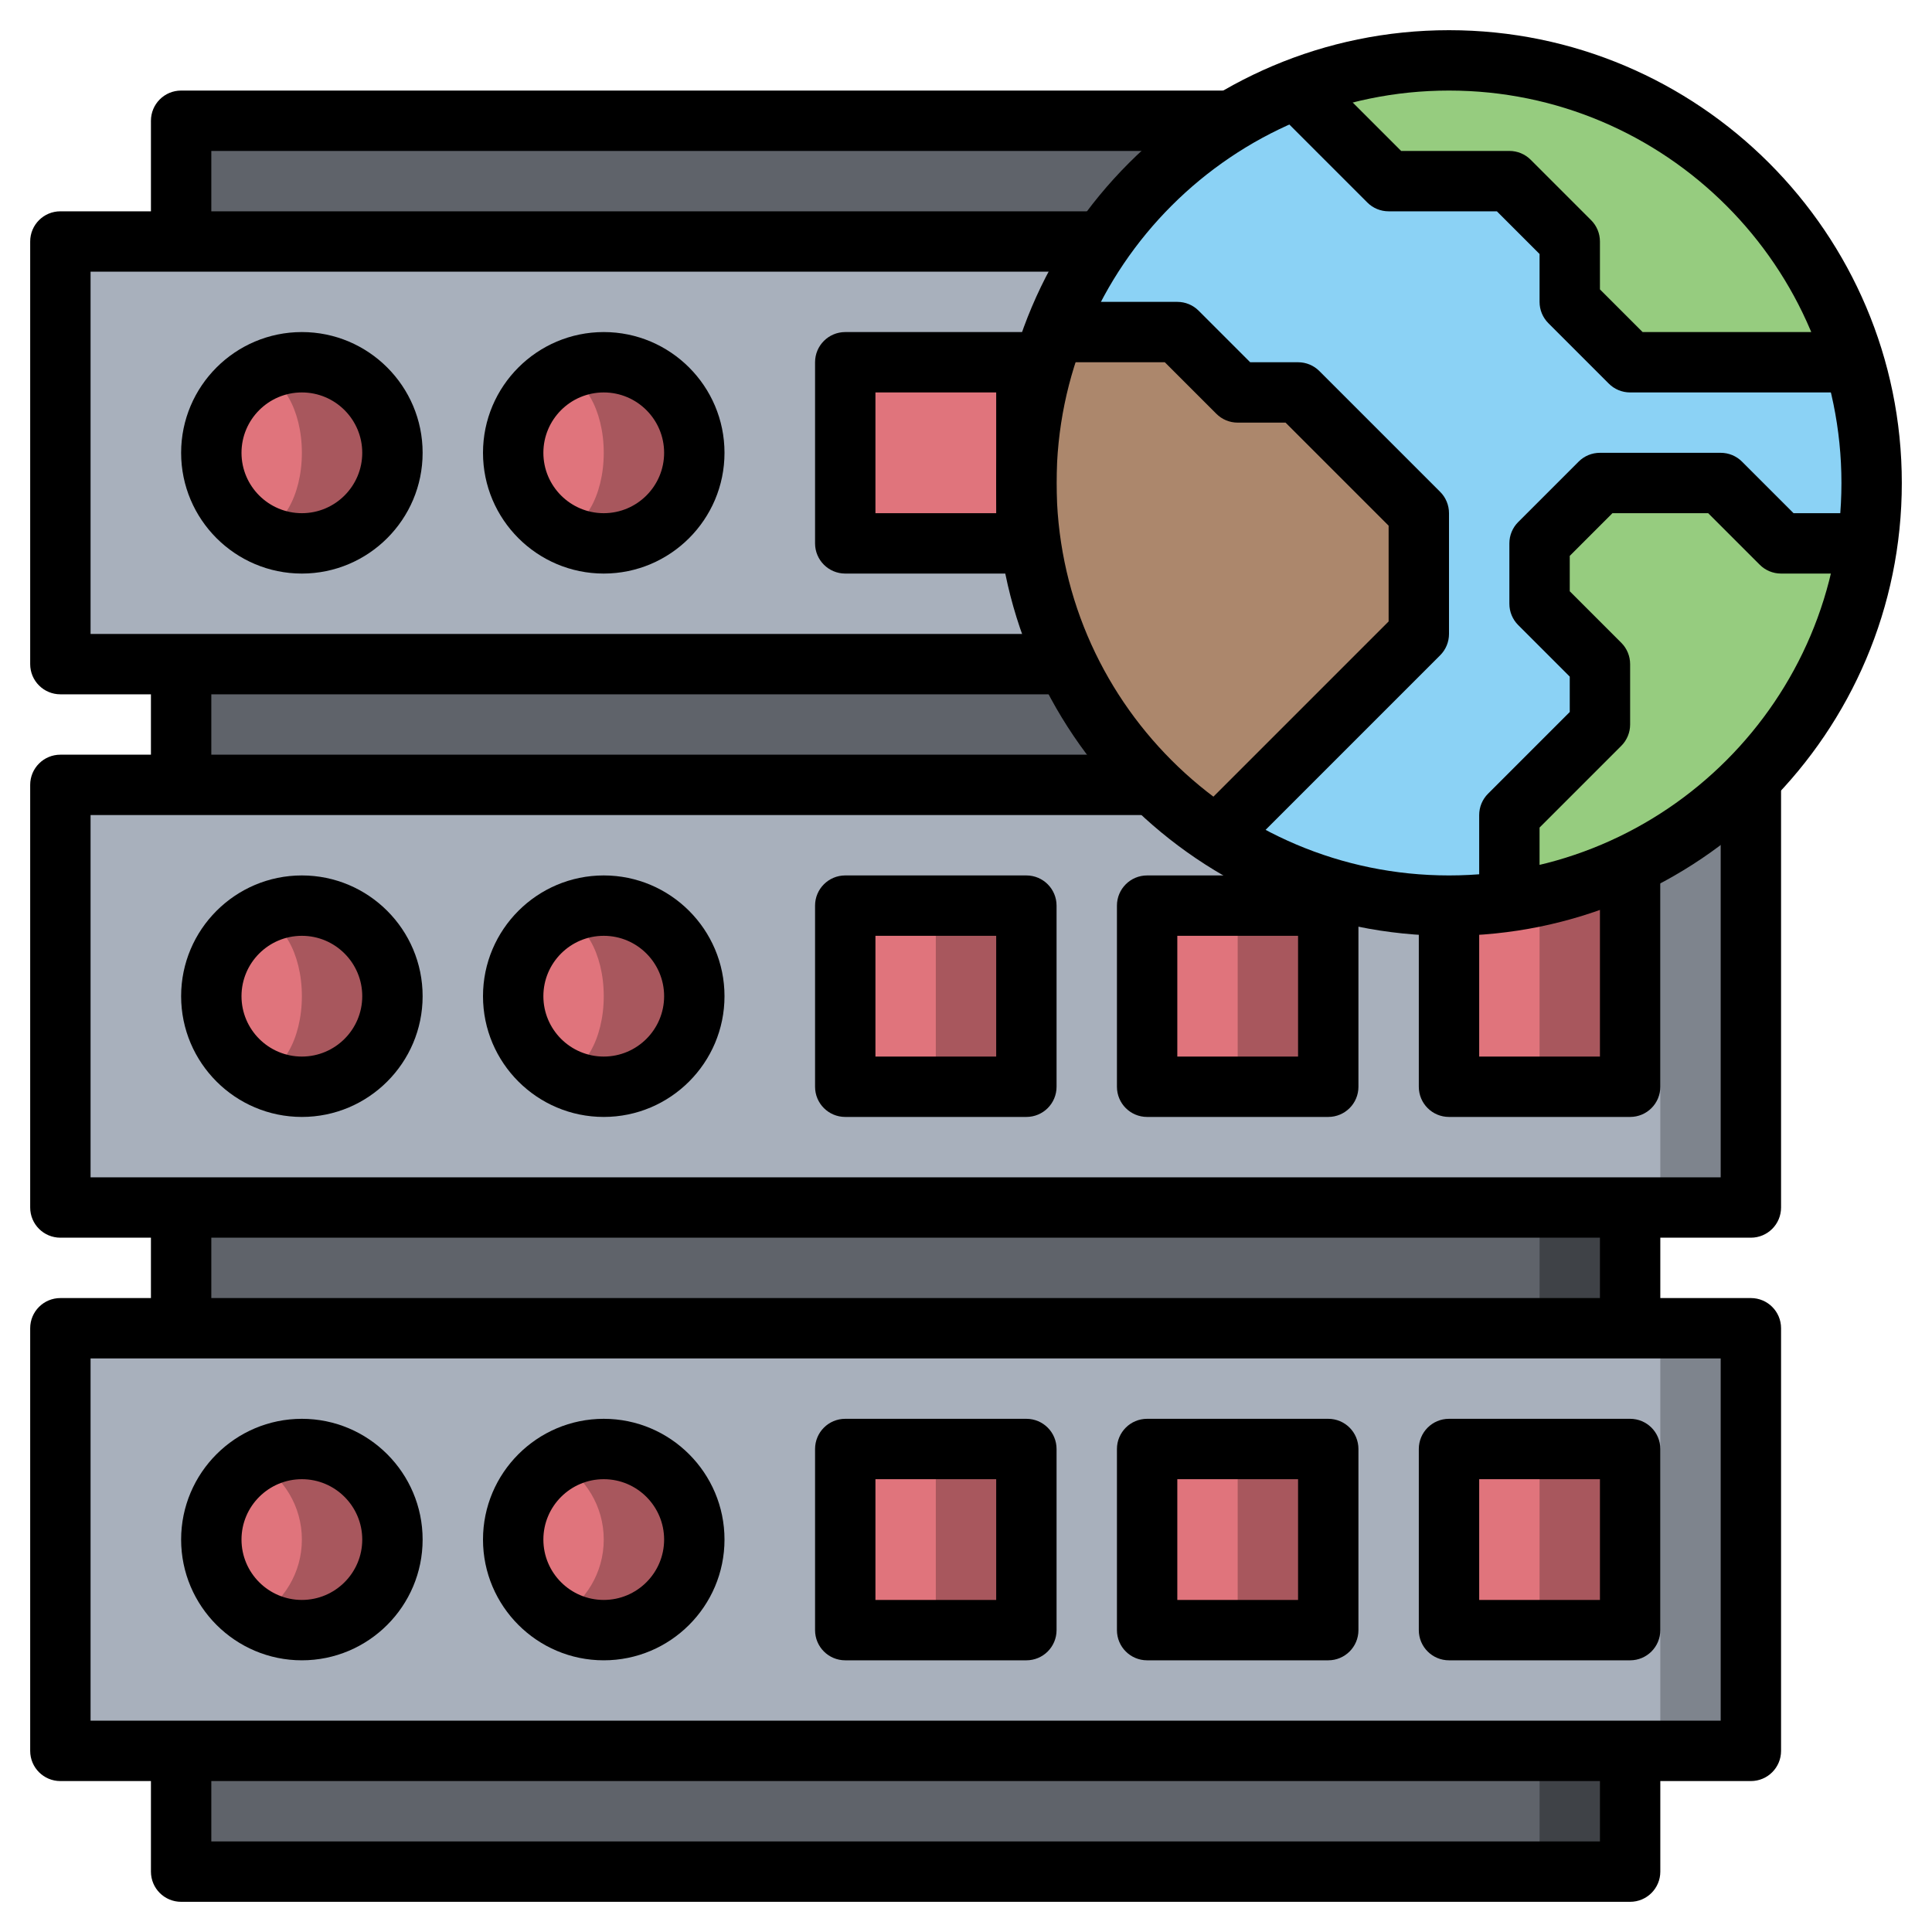
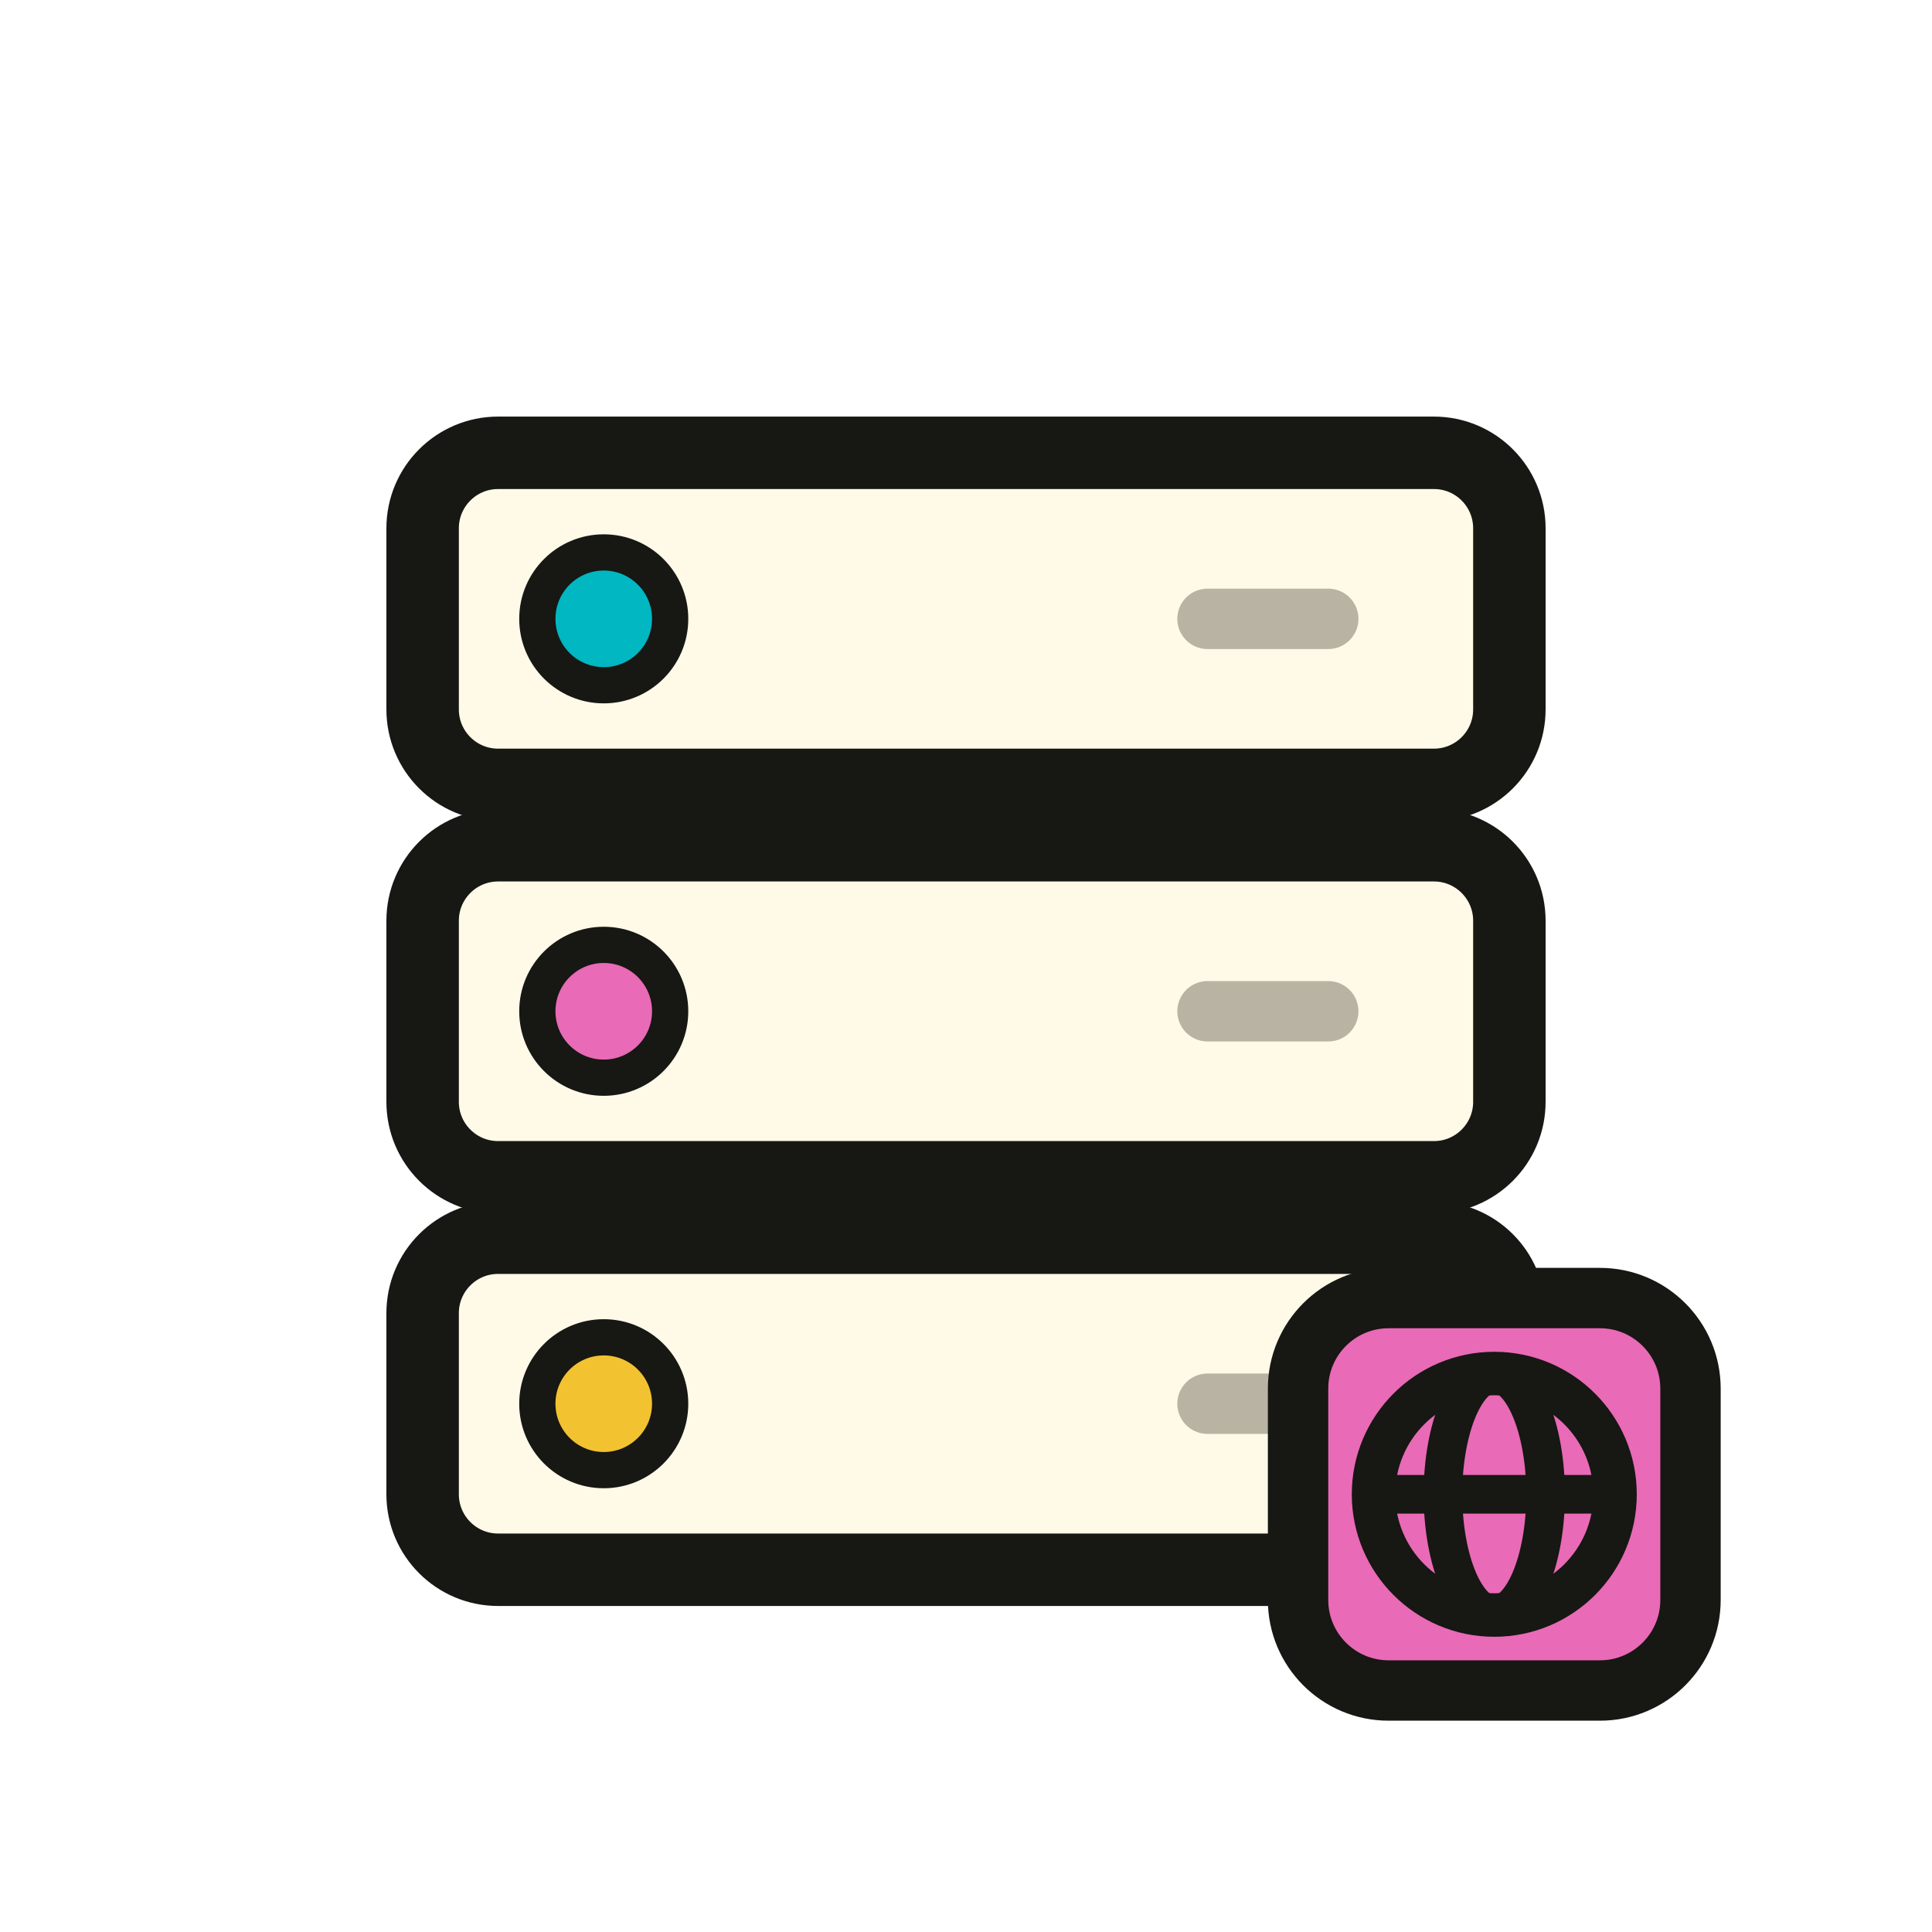
- <svg xmlns="http://www.w3.org/2000/svg" id="Layer_3" enable-background="new 0 0 64 64" height="512" viewBox="0 0 64 64" width="512">
-   <g>
-     <g>
-       <path d="m2 44h56v14h-56z" fill="#7e848d" transform="matrix(-1 0 0 -1 60 102)" />
-     </g>
-     <g>
-       <path d="m2 44h53v14h-53z" fill="#a8b0bc" />
-     </g>
-     <g>
-       <path d="m2 26h56v14h-56z" fill="#7e848d" transform="matrix(-1 0 0 -1 60 66)" />
-     </g>
-     <g>
-       <path d="m2 26h53v14h-53z" fill="#a8b0bc" />
-     </g>
-     <g>
-       <path d="m28 30h6v6h-6z" fill="#a8575d" />
-     </g>
-     <g>
-       <path d="m28 30h3v6h-3z" fill="#e0747c" />
-     </g>
-     <g>
-       <path d="m38 30h6v6h-6z" fill="#a8575d" />
-     </g>
-     <g>
-       <path d="m38 30h3v6h-3z" fill="#e0747c" />
-     </g>
-     <g>
-       <path d="m48 30h6v6h-6z" fill="#a8575d" />
-     </g>
-     <g>
-       <path d="m48 30h3v6h-3z" fill="#e0747c" />
-     </g>
-     <g>
-       <path d="m48 48h6v6h-6z" fill="#a8575d" />
-     </g>
-     <g>
-       <path d="m48 48h3v6h-3z" fill="#e0747c" />
-     </g>
-     <g>
-       <path d="m38 48h6v6h-6z" fill="#a8575d" />
-     </g>
-     <g>
-       <path d="m38 48h3v6h-3z" fill="#e0747c" />
-     </g>
-     <g>
-       <path d="m28 48h6v6h-6z" fill="#a8575d" />
-     </g>
-     <g>
-       <path d="m31 48h-3v6h3" fill="#e0747c" />
-     </g>
-     <g>
-       <path d="m40.816 4h-34.816v4h30.52c1.131-1.62 2.597-2.981 4.296-4z" fill="#5f636a" />
-     </g>
-     <g>
-       <path d="m34 16c0-2.977.936-5.731 2.52-8h-34.52v14h33.365c-.866-1.821-1.365-3.85-1.365-6z" fill="#a8b0bc" />
-     </g>
-     <g>
-       <circle cx="20" cy="15" fill="#a8575d" r="3" />
-     </g>
-     <g>
-       <ellipse cx="18.5" cy="15" fill="#e0747c" rx="1.5" ry="2.584" />
-     </g>
-     <g>
-       <circle cx="10" cy="15" fill="#a8575d" r="3" />
-     </g>
-     <g>
-       <ellipse cx="8.5" cy="15" fill="#e0747c" rx="1.5" ry="2.584" />
-     </g>
-     <g>
-       <circle cx="10" cy="33" fill="#a8575d" r="3" />
-     </g>
-     <g>
-       <ellipse cx="8.5" cy="33" fill="#e0747c" rx="1.5" ry="2.584" />
-     </g>
-     <g>
-       <circle cx="20" cy="33" fill="#a8575d" r="3" />
-     </g>
-     <g>
-       <ellipse cx="18.5" cy="33" fill="#e0747c" rx="1.5" ry="2.584" />
-     </g>
-     <g>
-       <circle cx="20" cy="51" fill="#a8575d" r="3" />
-     </g>
-     <g>
-       <path d="m20 51c0-1.108-.607-2.064-1.5-2.584-.893.52-1.5 1.476-1.5 2.584s.607 2.064 1.5 2.584c.893-.52 1.5-1.476 1.5-2.584" fill="#e0747c" />
-     </g>
-     <g>
-       <circle cx="10" cy="51" fill="#a8575d" r="3" />
-     </g>
-     <g>
-       <path d="m10 51c0-1.108-.607-2.064-1.5-2.584-.893.52-1.5 1.476-1.5 2.584s.607 2.064 1.5 2.584c.893-.52 1.5-1.476 1.5-2.584" fill="#e0747c" />
-     </g>
-     <g>
-       <path d="m6 40h48v4h-48z" fill="#3f4247" />
-     </g>
-     <g>
-       <path d="m6 40h45v4h-45z" fill="#5f636a" />
-     </g>
-     <g>
-       <path d="m6 58h48v4h-48z" fill="#3f4247" />
-     </g>
-     <g>
-       <path d="m6 58h45v4h-45z" fill="#5f636a" />
-     </g>
-     <g>
-       <circle cx="48" cy="16" fill="#8bd2f5" r="14" />
-     </g>
-     <g>
-       <path d="m34 16c0-1.391.21-2.732.587-4h-6.587v6h6.159c-.094-.655-.159-1.319-.159-2z" fill="#e0747c" />
-     </g>
-     <g>
-       <path d="m35.365 22h-29.365v4h32.211c-1.172-1.147-2.133-2.502-2.846-4z" fill="#5f636a" />
-     </g>
-     <g>
-       <path d="m41 13-2-2h-4.064c-.596 1.555-.936 3.236-.936 5 0 4.889 2.51 9.188 6.308 11.692l6.692-6.692v-4l-4-4z" fill="#ac876c" />
-     </g>
-     <g>
-       <path d="m61 10.824c-2.059-5.167-7.098-8.824-13-8.824-1.764 0-3.445.34-5 .936v.064l3 3h4l2 2v2l2 2h7z" fill="#96cc7f" />
-     </g>
-     <g>
-       <path d="m50 27v2.841c5.996-.86 10.757-5.508 11.781-11.45l-.781-.391h-2l-2-2h-4l-2 2v2l2 2v2z" fill="#96cc7f" />
-     </g>
-     <g>
-       <path d="m35.348 23h-33.348c-.553 0-1-.448-1-1v-14c0-.552.447-1 1-1h34.512v2h-33.512v12h32.348z" />
-     </g>
-     <g>
-       <path d="m34 19h-6c-.553 0-1-.448-1-1v-6c0-.552.447-1 1-1h6c.553 0 1 .448 1 1v6c0 .552-.447 1-1 1zm-5-2h4v-4h-4z" />
-     </g>
-     <g>
-       <path d="m20 19c-2.206 0-4-1.794-4-4s1.794-4 4-4 4 1.794 4 4-1.794 4-4 4zm0-6c-1.103 0-2 .897-2 2s.897 2 2 2 2-.897 2-2-.897-2-2-2z" />
-     </g>
-     <g>
-       <path d="m10 19c-2.206 0-4-1.794-4-4s1.794-4 4-4 4 1.794 4 4-1.794 4-4 4zm0-6c-1.103 0-2 .897-2 2s.897 2 2 2 2-.897 2-2-.897-2-2-2z" />
-     </g>
-     <g>
-       <path d="m58 41h-56c-.553 0-1-.447-1-1v-14c0-.552.447-1 1-1h36.205v2h-35.205v12h54v-13h2v14c0 .553-.447 1-1 1z" />
-     </g>
-     <g>
-       <path d="m54 37h-6c-.553 0-1-.447-1-1v-6h2v5h4v-6h2v7c0 .553-.447 1-1 1z" />
-     </g>
-     <g>
-       <path d="m44 37h-6c-.553 0-1-.447-1-1v-6c0-.552.447-1 1-1h6c.553 0 1 .448 1 1v6c0 .553-.447 1-1 1zm-5-2h4v-4h-4z" />
-     </g>
-     <g>
-       <path d="m34 37h-6c-.553 0-1-.447-1-1v-6c0-.552.447-1 1-1h6c.553 0 1 .448 1 1v6c0 .553-.447 1-1 1zm-5-2h4v-4h-4z" />
-     </g>
-     <g>
-       <path d="m20 37c-2.206 0-4-1.794-4-4s1.794-4 4-4 4 1.794 4 4-1.794 4-4 4zm0-6c-1.103 0-2 .897-2 2s.897 2 2 2 2-.897 2-2-.897-2-2-2z" />
-     </g>
-     <g>
-       <path d="m10 37c-2.206 0-4-1.794-4-4s1.794-4 4-4 4 1.794 4 4-1.794 4-4 4zm0-6c-1.103 0-2 .897-2 2s.897 2 2 2 2-.897 2-2-.897-2-2-2z" />
-     </g>
-     <g>
-       <path d="m58 59h-56c-.553 0-1-.447-1-1v-14c0-.553.447-1 1-1h56c.553 0 1 .447 1 1v14c0 .553-.447 1-1 1zm-55-2h54v-12h-54z" />
-     </g>
-     <g>
-       <path d="m54 55h-6c-.553 0-1-.447-1-1v-6c0-.553.447-1 1-1h6c.553 0 1 .447 1 1v6c0 .553-.447 1-1 1zm-5-2h4v-4h-4z" />
-     </g>
-     <g>
-       <path d="m44 55h-6c-.553 0-1-.447-1-1v-6c0-.553.447-1 1-1h6c.553 0 1 .447 1 1v6c0 .553-.447 1-1 1zm-5-2h4v-4h-4z" />
-     </g>
-     <g>
-       <path d="m34 55h-6c-.553 0-1-.447-1-1v-6c0-.553.447-1 1-1h6c.553 0 1 .447 1 1v6c0 .553-.447 1-1 1zm-5-2h4v-4h-4z" />
-     </g>
-     <g>
-       <path d="m20 55c-2.206 0-4-1.794-4-4s1.794-4 4-4 4 1.794 4 4-1.794 4-4 4zm0-6c-1.103 0-2 .897-2 2s.897 2 2 2 2-.897 2-2-.897-2-2-2z" />
-     </g>
-     <g>
-       <path d="m10 55c-2.206 0-4-1.794-4-4s1.794-4 4-4 4 1.794 4 4-1.794 4-4 4zm0-6c-1.103 0-2 .897-2 2s.897 2 2 2 2-.897 2-2-.897-2-2-2z" />
-     </g>
-     <g>
-       <path d="m5 22h2v4h-2z" />
-     </g>
-     <g>
-       <path d="m53 40h2v4h-2z" />
-     </g>
-     <g>
-       <path d="m5 40h2v4h-2z" />
-     </g>
-     <g>
-       <path d="m48 31c-8.271 0-15-6.729-15-15s6.729-15 15-15 15 6.729 15 15-6.729 15-15 15zm0-28c-7.168 0-13 5.832-13 13s5.832 13 13 13 13-5.832 13-13-5.832-13-13-13z" />
-     </g>
-     <g>
-       <path d="m61 13h-7c-.266 0-.52-.105-.707-.293l-2-2c-.188-.187-.293-.442-.293-.707v-1.586l-1.414-1.414h-3.586c-.266 0-.52-.105-.707-.293l-3-3 1.414-1.414 2.707 2.707h3.586c.266 0 .52.105.707.293l2 2c.188.187.293.442.293.707v1.586l1.414 1.414h6.586z" />
-     </g>
-     <g>
-       <path d="m40.707 28.707-1.414-1.414 6.707-6.707v-3.172l-3.414-3.414h-1.586c-.266 0-.52-.105-.707-.293l-1.707-1.707h-3.586v-2h4c.266 0 .52.105.707.293l1.707 1.707h1.586c.266 0 .52.105.707.293l4 4c.188.187.293.442.293.707v4c0 .265-.105.52-.293.707z" />
-     </g>
-     <g>
-       <path d="m51 30h-2v-3c0-.265.105-.52.293-.707l2.707-2.707v-1.172l-1.707-1.707c-.188-.187-.293-.442-.293-.707v-2c0-.265.105-.52.293-.707l2-2c.187-.188.441-.293.707-.293h4c.266 0 .52.105.707.293l1.707 1.707h1.586v2h-2c-.266 0-.52-.105-.707-.293l-1.707-1.707h-3.172l-1.414 1.414v1.172l1.707 1.707c.188.187.293.442.293.707v2c0 .265-.105.52-.293.707l-2.707 2.707z" />
-     </g>
-     <g>
-       <path d="m54 63h-48c-.553 0-1-.447-1-1v-4h2v3h46v-3h2v4c0 .553-.447 1-1 1z" />
-     </g>
-     <g>
-       <path d="m7 8h-2v-4c0-.552.447-1 1-1h34.785v2h-33.785z" />
+ <svg xmlns="http://www.w3.org/2000/svg" viewBox="0 0 64 64" fill="none">
+   <rect x="14" y="15" width="36" height="11" rx="2.5" fill="#FFF9E8" stroke="#171713" stroke-width="2.4" />
+   <rect x="14" y="28" width="36" height="11" rx="2.5" fill="#FFF9E8" stroke="#171713" stroke-width="2.4" />
+   <rect x="14" y="41" width="36" height="11" rx="2.5" fill="#FFF9E8" stroke="#171713" stroke-width="2.4" />
+   <circle cx="20" cy="20.5" r="2.2" fill="#00B7C2" stroke="#171713" stroke-width="1.2" />
+   <circle cx="20" cy="33.5" r="2.2" fill="#E96AB6" stroke="#171713" stroke-width="1.2" />
+   <circle cx="20" cy="46.5" r="2.2" fill="#F2C230" stroke="#171713" stroke-width="1.2" />
+   <path d="M40 20.5H44M40 33.5H44M40 46.5H44" stroke="#B8B3A3" stroke-width="2" stroke-linecap="round" />
+   <g data-type-marker="webapp">
+     <g data-marker="webapp">
+       <rect x="43" y="43" width="13" height="13" rx="3" fill="#E96AB6" stroke="#171713" stroke-width="2" />
+       <circle cx="49.5" cy="49.5" r="4" fill="none" stroke="#171713" stroke-width="1.44" />
+       <path d="M45.5 49.5H53.5" stroke="#171713" stroke-width="1.28" />
+       <ellipse cx="49.5" cy="49.5" rx="1.7" ry="4" fill="none" stroke="#171713" stroke-width="1.28" />
    </g>
  </g>
</svg>
